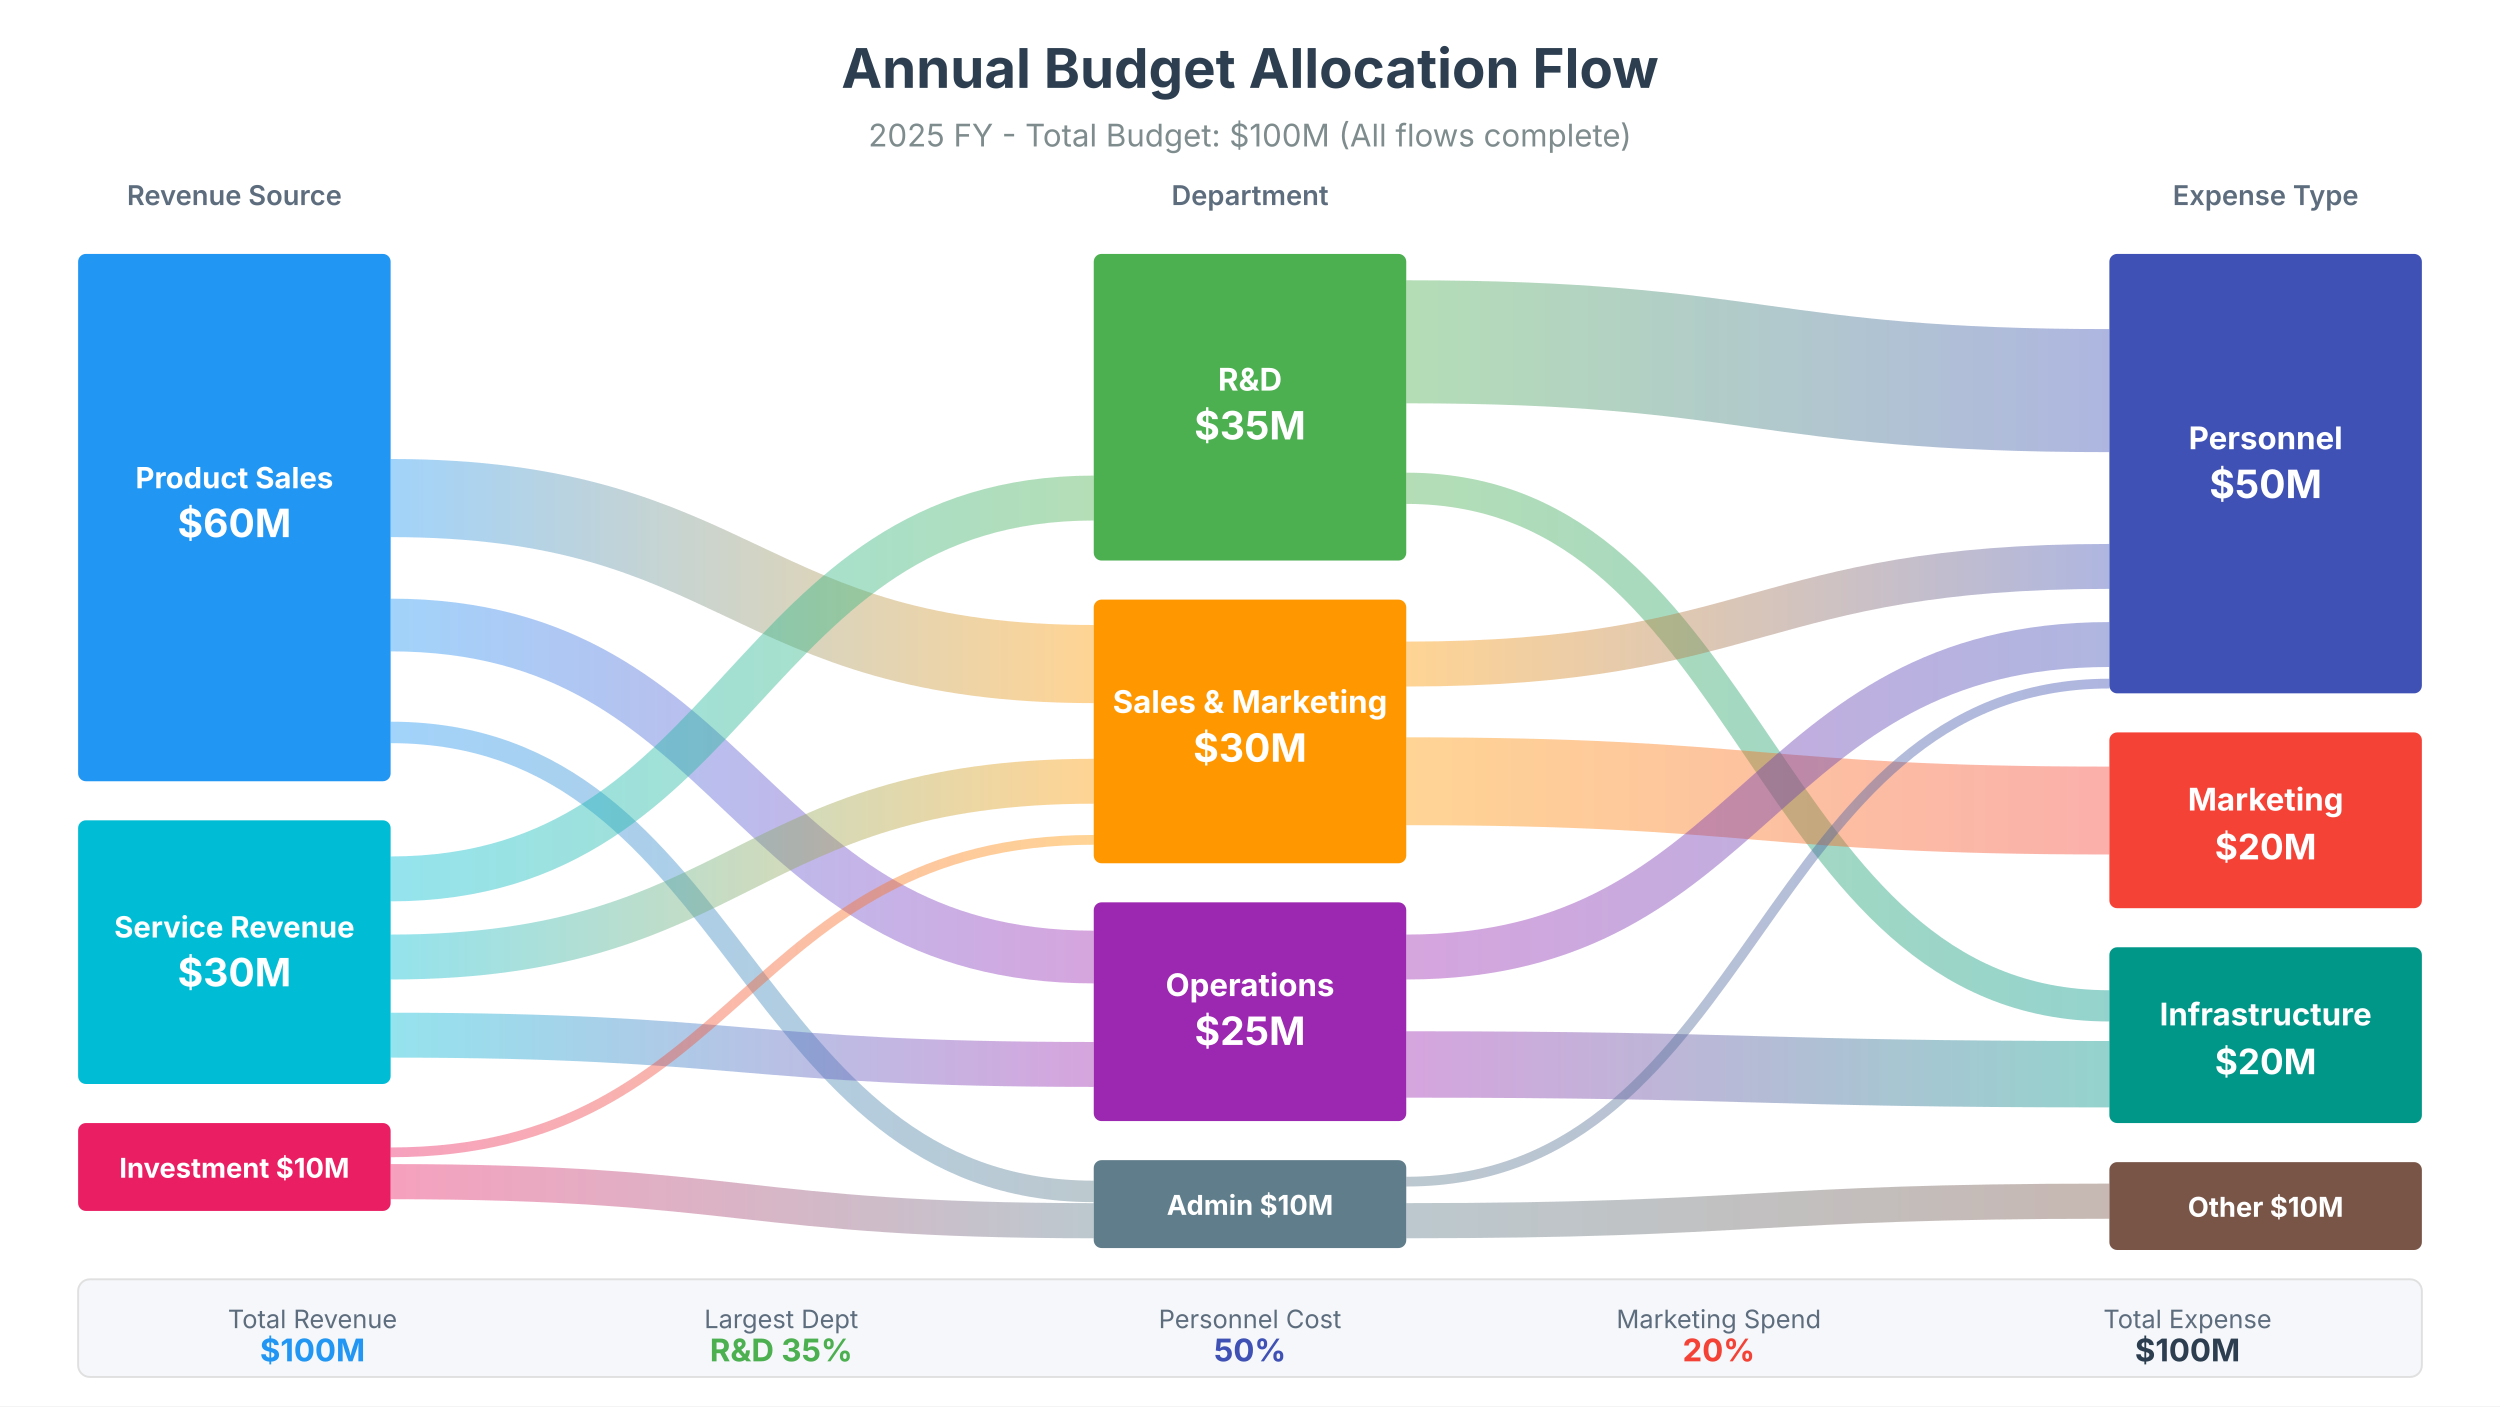
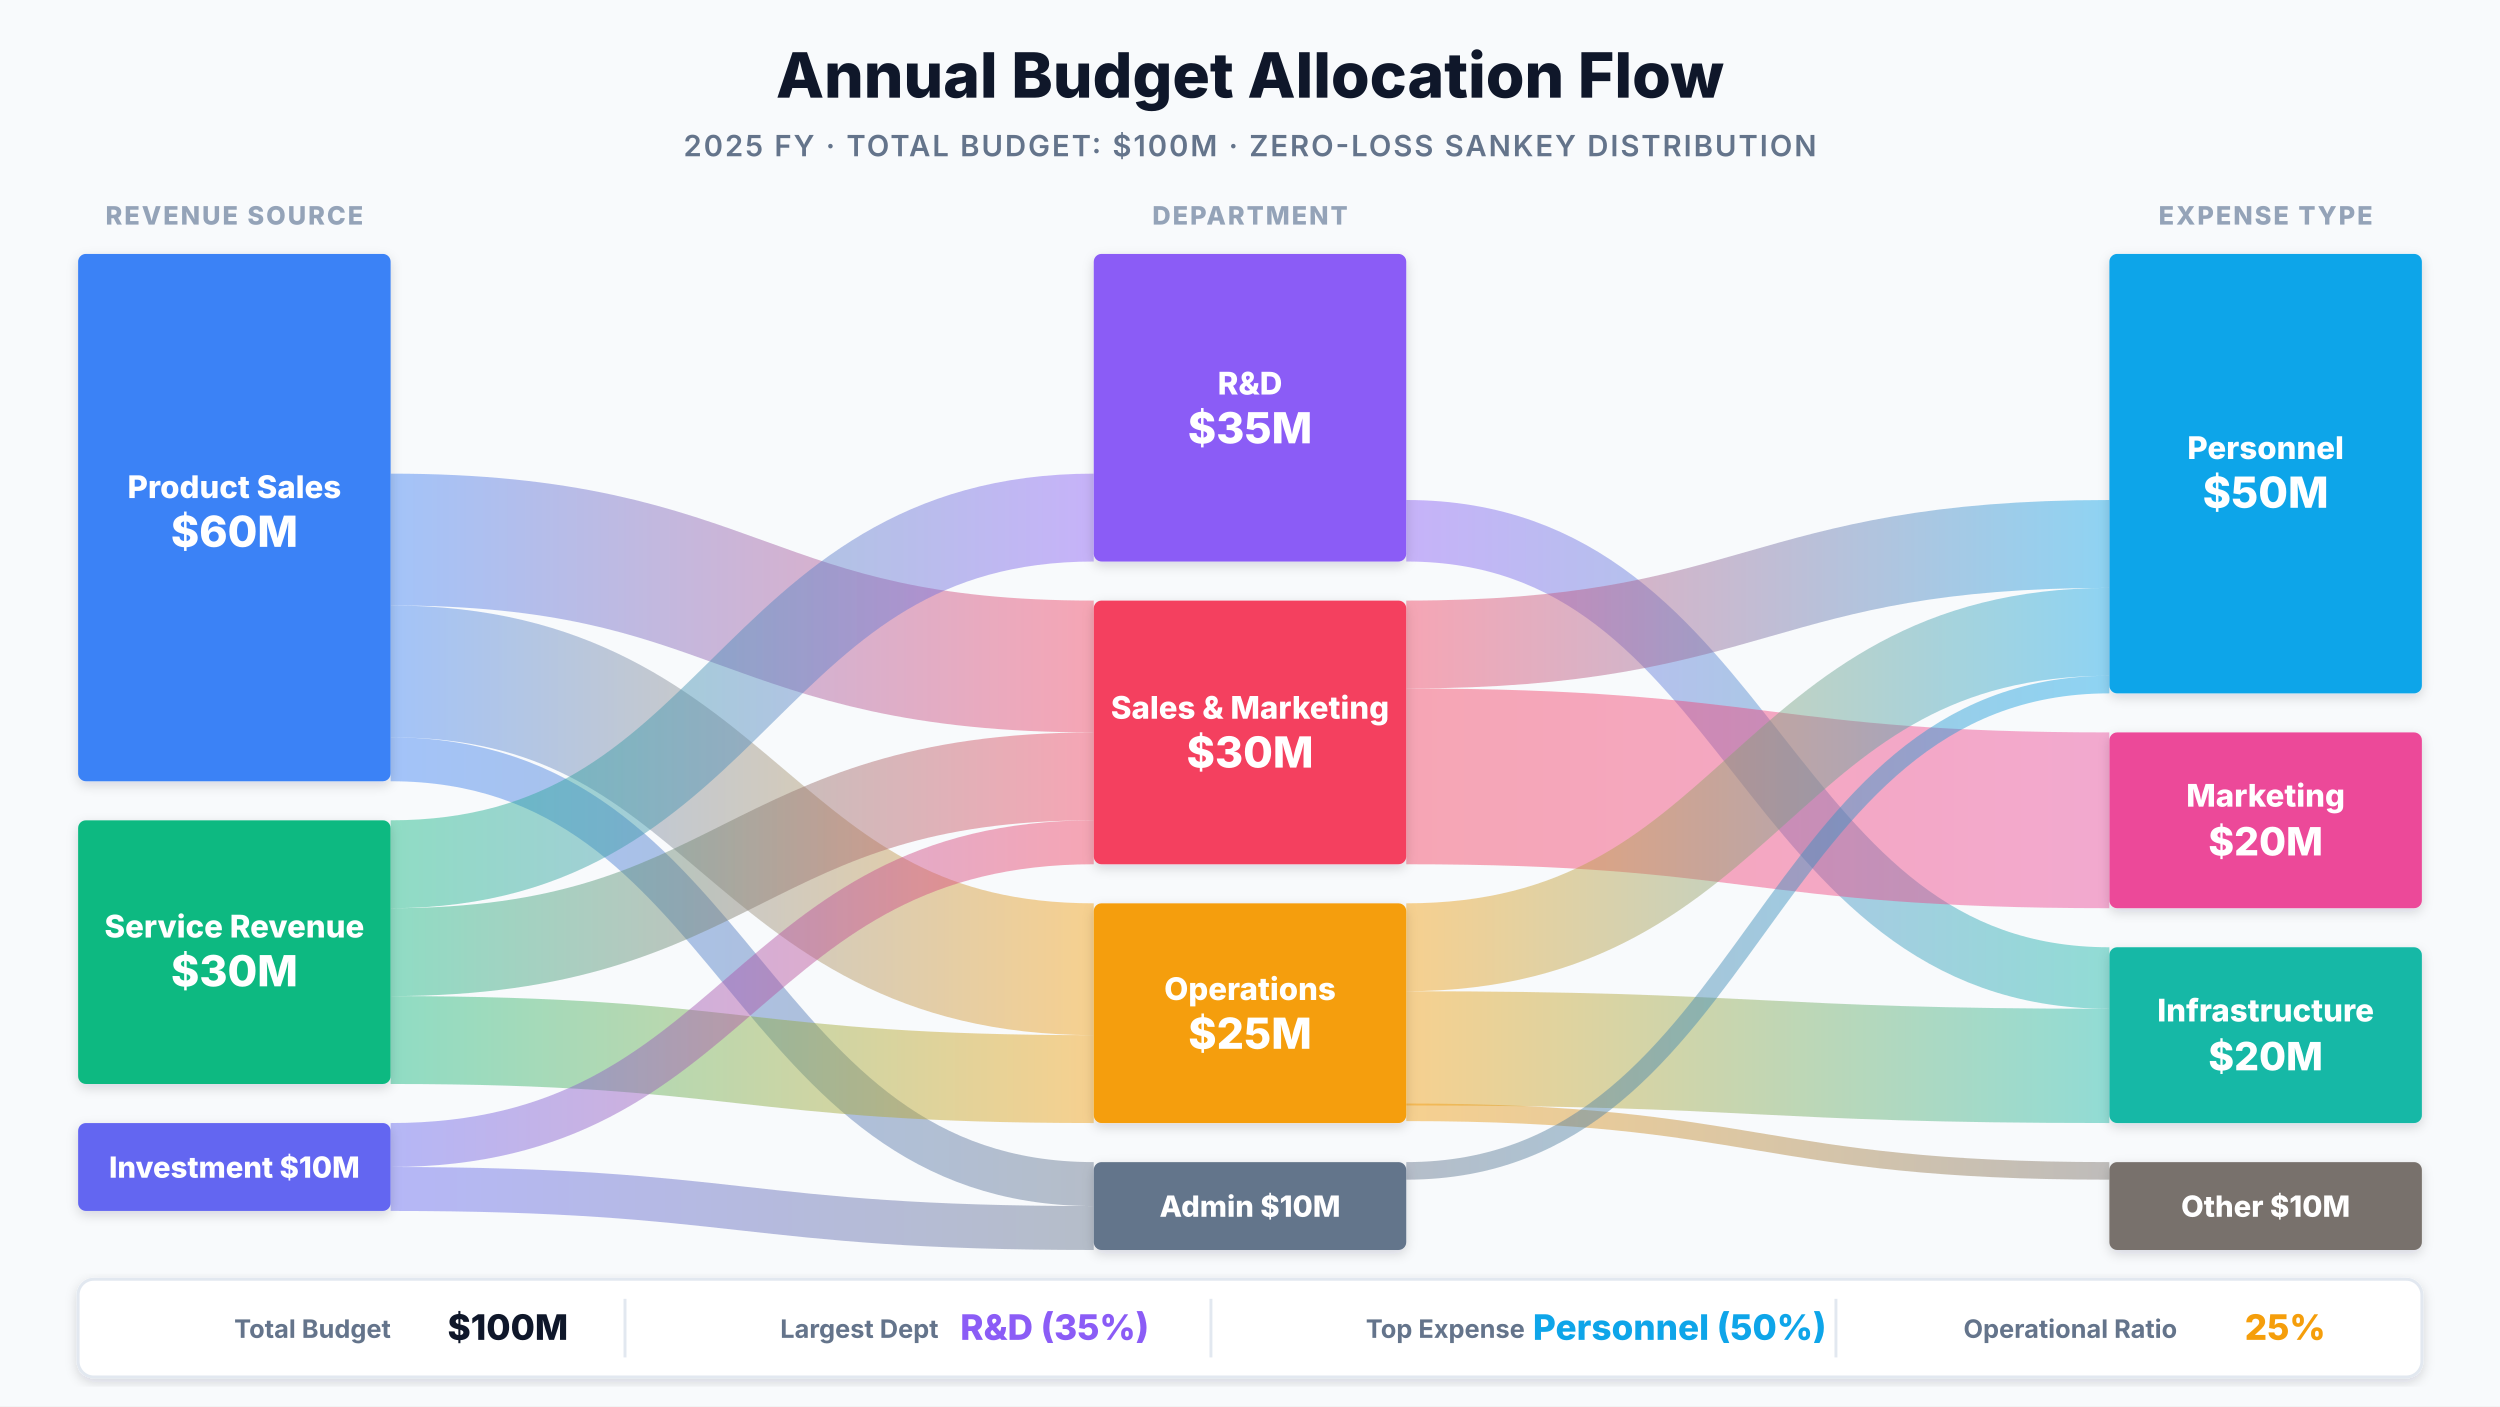
<svg xmlns="http://www.w3.org/2000/svg" viewBox="0 0 1280 720" width="1280" height="720">
  <defs>
-     <linearGradient id="flowA1" x1="0%" y1="0%" x2="100%" y2="0%">
-       <stop offset="0%" style="stop-color:#2196F3;stop-opacity:0.7" />
-       <stop offset="100%" style="stop-color:#4CAF50;stop-opacity:0.7" />
+     <filter id="nodeShadow" x="-10%" y="-10%" width="120%" height="120%">
+       <feGaussianBlur in="SourceAlpha" stdDeviation="3" />
+       <feOffset dx="0" dy="2" result="offsetblur" />
+       <feFlood flood-color="#0F172A" flood-opacity="0.15" result="shadowColor" />
+       <feComposite in="shadowColor" in2="offsetblur" operator="in" result="shadow" />
+       <feMerge>
+         <feMergeNode in="shadow" />
+         <feMergeNode in="SourceGraphic" />
+       </feMerge>
+     </filter>
+     <linearGradient id="gPR" x1="0%" y1="0%" x2="100%" y2="0%">
+       <stop offset="0%" stop-color="#3B82F6" stop-opacity="0.45" />
+       <stop offset="100%" stop-color="#8B5CF6" stop-opacity="0.45" />
    </linearGradient>
-     <linearGradient id="flowA2" x1="0%" y1="0%" x2="100%" y2="0%">
-       <stop offset="0%" style="stop-color:#2196F3;stop-opacity:0.7" />
-       <stop offset="100%" style="stop-color:#FF9800;stop-opacity:0.7" />
+     <linearGradient id="gPS" x1="0%" y1="0%" x2="100%" y2="0%">
+       <stop offset="0%" stop-color="#3B82F6" stop-opacity="0.45" />
+       <stop offset="100%" stop-color="#F43F5E" stop-opacity="0.45" />
    </linearGradient>
-     <linearGradient id="flowA3" x1="0%" y1="0%" x2="100%" y2="0%">
-       <stop offset="0%" style="stop-color:#2196F3;stop-opacity:0.7" />
-       <stop offset="100%" style="stop-color:#9C27B0;stop-opacity:0.7" />
+     <linearGradient id="gPO" x1="0%" y1="0%" x2="100%" y2="0%">
+       <stop offset="0%" stop-color="#3B82F6" stop-opacity="0.45" />
+       <stop offset="100%" stop-color="#F59E0B" stop-opacity="0.45" />
    </linearGradient>
-     <linearGradient id="flowA4" x1="0%" y1="0%" x2="100%" y2="0%">
-       <stop offset="0%" style="stop-color:#2196F3;stop-opacity:0.7" />
-       <stop offset="100%" style="stop-color:#607D8B;stop-opacity:0.7" />
+     <linearGradient id="gPA" x1="0%" y1="0%" x2="100%" y2="0%">
+       <stop offset="0%" stop-color="#3B82F6" stop-opacity="0.45" />
+       <stop offset="100%" stop-color="#64748B" stop-opacity="0.45" />
    </linearGradient>
-     <linearGradient id="flowB1" x1="0%" y1="0%" x2="100%" y2="0%">
-       <stop offset="0%" style="stop-color:#00BCD4;stop-opacity:0.7" />
-       <stop offset="100%" style="stop-color:#4CAF50;stop-opacity:0.7" />
+     <linearGradient id="gSR" x1="0%" y1="0%" x2="100%" y2="0%">
+       <stop offset="0%" stop-color="#10B981" stop-opacity="0.45" />
+       <stop offset="100%" stop-color="#8B5CF6" stop-opacity="0.45" />
    </linearGradient>
-     <linearGradient id="flowB2" x1="0%" y1="0%" x2="100%" y2="0%">
-       <stop offset="0%" style="stop-color:#00BCD4;stop-opacity:0.7" />
-       <stop offset="100%" style="stop-color:#FF9800;stop-opacity:0.7" />
+     <linearGradient id="gSS" x1="0%" y1="0%" x2="100%" y2="0%">
+       <stop offset="0%" stop-color="#10B981" stop-opacity="0.45" />
+       <stop offset="100%" stop-color="#F43F5E" stop-opacity="0.45" />
    </linearGradient>
-     <linearGradient id="flowB3" x1="0%" y1="0%" x2="100%" y2="0%">
-       <stop offset="0%" style="stop-color:#00BCD4;stop-opacity:0.7" />
-       <stop offset="100%" style="stop-color:#9C27B0;stop-opacity:0.7" />
+     <linearGradient id="gSO" x1="0%" y1="0%" x2="100%" y2="0%">
+       <stop offset="0%" stop-color="#10B981" stop-opacity="0.45" />
+       <stop offset="100%" stop-color="#F59E0B" stop-opacity="0.45" />
    </linearGradient>
-     <linearGradient id="flowC1" x1="0%" y1="0%" x2="100%" y2="0%">
-       <stop offset="0%" style="stop-color:#E91E63;stop-opacity:0.7" />
-       <stop offset="100%" style="stop-color:#FF9800;stop-opacity:0.7" />
+     <linearGradient id="gIS" x1="0%" y1="0%" x2="100%" y2="0%">
+       <stop offset="0%" stop-color="#6366F1" stop-opacity="0.45" />
+       <stop offset="100%" stop-color="#F43F5E" stop-opacity="0.45" />
    </linearGradient>
-     <linearGradient id="flowC2" x1="0%" y1="0%" x2="100%" y2="0%">
-       <stop offset="0%" style="stop-color:#E91E63;stop-opacity:0.7" />
-       <stop offset="100%" style="stop-color:#607D8B;stop-opacity:0.7" />
+     <linearGradient id="gIA" x1="0%" y1="0%" x2="100%" y2="0%">
+       <stop offset="0%" stop-color="#6366F1" stop-opacity="0.45" />
+       <stop offset="100%" stop-color="#64748B" stop-opacity="0.45" />
    </linearGradient>
-     <linearGradient id="flowD1" x1="0%" y1="0%" x2="100%" y2="0%">
-       <stop offset="0%" style="stop-color:#4CAF50;stop-opacity:0.7" />
-       <stop offset="100%" style="stop-color:#3F51B5;stop-opacity:0.7" />
+     <linearGradient id="gRP" x1="0%" y1="0%" x2="100%" y2="0%">
+       <stop offset="0%" stop-color="#8B5CF6" stop-opacity="0.45" />
+       <stop offset="100%" stop-color="#0EA5E9" stop-opacity="0.45" />
    </linearGradient>
-     <linearGradient id="flowD2" x1="0%" y1="0%" x2="100%" y2="0%">
-       <stop offset="0%" style="stop-color:#4CAF50;stop-opacity:0.7" />
-       <stop offset="100%" style="stop-color:#009688;stop-opacity:0.7" />
+     <linearGradient id="gRI" x1="0%" y1="0%" x2="100%" y2="0%">
+       <stop offset="0%" stop-color="#8B5CF6" stop-opacity="0.45" />
+       <stop offset="100%" stop-color="#14B8A6" stop-opacity="0.45" />
    </linearGradient>
-     <linearGradient id="flowE1" x1="0%" y1="0%" x2="100%" y2="0%">
-       <stop offset="0%" style="stop-color:#FF9800;stop-opacity:0.7" />
-       <stop offset="100%" style="stop-color:#3F51B5;stop-opacity:0.7" />
+     <linearGradient id="gSP" x1="0%" y1="0%" x2="100%" y2="0%">
+       <stop offset="0%" stop-color="#F43F5E" stop-opacity="0.45" />
+       <stop offset="100%" stop-color="#0EA5E9" stop-opacity="0.45" />
    </linearGradient>
-     <linearGradient id="flowE2" x1="0%" y1="0%" x2="100%" y2="0%">
-       <stop offset="0%" style="stop-color:#FF9800;stop-opacity:0.7" />
-       <stop offset="100%" style="stop-color:#F44336;stop-opacity:0.7" />
+     <linearGradient id="gSM" x1="0%" y1="0%" x2="100%" y2="0%">
+       <stop offset="0%" stop-color="#F43F5E" stop-opacity="0.45" />
+       <stop offset="100%" stop-color="#EC4899" stop-opacity="0.45" />
    </linearGradient>
-     <linearGradient id="flowF1" x1="0%" y1="0%" x2="100%" y2="0%">
-       <stop offset="0%" style="stop-color:#9C27B0;stop-opacity:0.7" />
-       <stop offset="100%" style="stop-color:#3F51B5;stop-opacity:0.7" />
+     <linearGradient id="gOP" x1="0%" y1="0%" x2="100%" y2="0%">
+       <stop offset="0%" stop-color="#F59E0B" stop-opacity="0.45" />
+       <stop offset="100%" stop-color="#0EA5E9" stop-opacity="0.45" />
    </linearGradient>
-     <linearGradient id="flowF2" x1="0%" y1="0%" x2="100%" y2="0%">
-       <stop offset="0%" style="stop-color:#9C27B0;stop-opacity:0.7" />
-       <stop offset="100%" style="stop-color:#009688;stop-opacity:0.7" />
+     <linearGradient id="gOI" x1="0%" y1="0%" x2="100%" y2="0%">
+       <stop offset="0%" stop-color="#F59E0B" stop-opacity="0.45" />
+       <stop offset="100%" stop-color="#14B8A6" stop-opacity="0.45" />
    </linearGradient>
-     <linearGradient id="flowG1" x1="0%" y1="0%" x2="100%" y2="0%">
-       <stop offset="0%" style="stop-color:#607D8B;stop-opacity:0.7" />
-       <stop offset="100%" style="stop-color:#3F51B5;stop-opacity:0.7" />
+     <linearGradient id="gOO" x1="0%" y1="0%" x2="100%" y2="0%">
+       <stop offset="0%" stop-color="#F59E0B" stop-opacity="0.45" />
+       <stop offset="100%" stop-color="#78716C" stop-opacity="0.45" />
    </linearGradient>
-     <linearGradient id="flowG2" x1="0%" y1="0%" x2="100%" y2="0%">
-       <stop offset="0%" style="stop-color:#607D8B;stop-opacity:0.7" />
-       <stop offset="100%" style="stop-color:#795548;stop-opacity:0.7" />
+     <linearGradient id="gAP" x1="0%" y1="0%" x2="100%" y2="0%">
+       <stop offset="0%" stop-color="#64748B" stop-opacity="0.45" />
+       <stop offset="100%" stop-color="#0EA5E9" stop-opacity="0.45" />
+     </linearGradient>
+     <linearGradient id="gAO" x1="0%" y1="0%" x2="100%" y2="0%">
+       <stop offset="0%" stop-color="#64748B" stop-opacity="0.45" />
+       <stop offset="100%" stop-color="#78716C" stop-opacity="0.45" />
    </linearGradient>
  </defs>
-   <rect width="1280" height="720" fill="#FFFFFF" />
-   <text x="640" y="45" font-family="-apple-system, BlinkMacSystemFont, 'Segoe UI', 'PingFang SC', 'Microsoft YaHei', sans-serif" font-size="28" font-weight="bold" fill="#2C3E50" text-anchor="middle">
-     <tspan>Annual Budget Allocation Flow</tspan>
-   </text>
-   <text x="640" y="75" font-family="-apple-system, BlinkMacSystemFont, 'Segoe UI', 'PingFang SC', 'Microsoft YaHei', sans-serif" font-size="16" fill="#7F8C8D" text-anchor="middle">
-     <tspan>2025 FY - Total Budget: $100M (All flows complete)</tspan>
-   </text>
-   <text x="120" y="105" font-family="-apple-system, BlinkMacSystemFont, 'Segoe UI', sans-serif" font-size="14" font-weight="600" fill="#5D6D7E" text-anchor="middle">
-     <tspan>Revenue Source</tspan>
-   </text>
-   <text x="640" y="105" font-family="-apple-system, BlinkMacSystemFont, 'Segoe UI', sans-serif" font-size="14" font-weight="600" fill="#5D6D7E" text-anchor="middle">
-     <tspan>Department</tspan>
-   </text>
-   <text x="1160" y="105" font-family="-apple-system, BlinkMacSystemFont, 'Segoe UI', sans-serif" font-size="14" font-weight="600" fill="#5D6D7E" text-anchor="middle">
-     <tspan>Expense Type</tspan>
-   </text>
-   <rect x="40" y="130" width="160" height="270" rx="4" fill="#2196F3" />
-   <text x="120" y="250" font-family="-apple-system, BlinkMacSystemFont, 'Segoe UI', sans-serif" font-size="15" font-weight="bold" fill="#FFFFFF" text-anchor="middle">
-     <tspan>Product Sales</tspan>
-   </text>
-   <text x="120" y="275" font-family="-apple-system, BlinkMacSystemFont, 'Segoe UI', sans-serif" font-size="20" font-weight="bold" fill="#FFFFFF" text-anchor="middle">
-     <tspan>$60M</tspan>
-   </text>
-   <rect x="40" y="420" width="160" height="135" rx="4" fill="#00BCD4" />
-   <text x="120" y="480" font-family="-apple-system, BlinkMacSystemFont, 'Segoe UI', sans-serif" font-size="15" font-weight="bold" fill="#FFFFFF" text-anchor="middle">
-     <tspan>Service Revenue</tspan>
-   </text>
-   <text x="120" y="505" font-family="-apple-system, BlinkMacSystemFont, 'Segoe UI', sans-serif" font-size="20" font-weight="bold" fill="#FFFFFF" text-anchor="middle">
-     <tspan>$30M</tspan>
-   </text>
-   <rect x="40" y="575" width="160" height="45" rx="4" fill="#E91E63" />
-   <text x="120" y="603" font-family="-apple-system, BlinkMacSystemFont, 'Segoe UI', sans-serif" font-size="14" font-weight="bold" fill="#FFFFFF" text-anchor="middle">
-     <tspan>Investment $10M</tspan>
-   </text>
-   <rect x="560" y="130" width="160" height="157" rx="4" fill="#4CAF50" />
-   <text x="640" y="200" font-family="-apple-system, BlinkMacSystemFont, 'Segoe UI', sans-serif" font-size="16" font-weight="bold" fill="#FFFFFF" text-anchor="middle">
-     <tspan>R&amp;D</tspan>
-   </text>
-   <text x="640" y="225" font-family="-apple-system, BlinkMacSystemFont, 'Segoe UI', sans-serif" font-size="20" font-weight="bold" fill="#FFFFFF" text-anchor="middle">
-     <tspan>$35M</tspan>
-   </text>
-   <rect x="560" y="307" width="160" height="135" rx="4" fill="#FF9800" />
-   <text x="640" y="365" font-family="-apple-system, BlinkMacSystemFont, 'Segoe UI', sans-serif" font-size="16" font-weight="bold" fill="#FFFFFF" text-anchor="middle">
-     <tspan>Sales &amp; Marketing</tspan>
-   </text>
-   <text x="640" y="390" font-family="-apple-system, BlinkMacSystemFont, 'Segoe UI', sans-serif" font-size="20" font-weight="bold" fill="#FFFFFF" text-anchor="middle">
-     <tspan>$30M</tspan>
-   </text>
-   <rect x="560" y="462" width="160" height="112" rx="4" fill="#9C27B0" />
-   <text x="640" y="510" font-family="-apple-system, BlinkMacSystemFont, 'Segoe UI', sans-serif" font-size="16" font-weight="bold" fill="#FFFFFF" text-anchor="middle">
-     <tspan>Operations</tspan>
-   </text>
-   <text x="640" y="535" font-family="-apple-system, BlinkMacSystemFont, 'Segoe UI', sans-serif" font-size="20" font-weight="bold" fill="#FFFFFF" text-anchor="middle">
-     <tspan>$25M</tspan>
-   </text>
-   <rect x="560" y="594" width="160" height="45" rx="4" fill="#607D8B" />
-   <text x="640" y="622" font-family="-apple-system, BlinkMacSystemFont, 'Segoe UI', sans-serif" font-size="14" font-weight="bold" fill="#FFFFFF" text-anchor="middle">
-     <tspan>Admin $10M</tspan>
-   </text>
-   <rect x="1080" y="130" width="160" height="225" rx="4" fill="#3F51B5" />
-   <text x="1160" y="230" font-family="-apple-system, BlinkMacSystemFont, 'Segoe UI', sans-serif" font-size="16" font-weight="bold" fill="#FFFFFF" text-anchor="middle">
-     <tspan>Personnel</tspan>
-   </text>
-   <text x="1160" y="255" font-family="-apple-system, BlinkMacSystemFont, 'Segoe UI', sans-serif" font-size="20" font-weight="bold" fill="#FFFFFF" text-anchor="middle">
-     <tspan>$50M</tspan>
-   </text>
-   <rect x="1080" y="375" width="160" height="90" rx="4" fill="#F44336" />
-   <text x="1160" y="415" font-family="-apple-system, BlinkMacSystemFont, 'Segoe UI', sans-serif" font-size="16" font-weight="bold" fill="#FFFFFF" text-anchor="middle">
-     <tspan>Marketing</tspan>
-   </text>
-   <text x="1160" y="440" font-family="-apple-system, BlinkMacSystemFont, 'Segoe UI', sans-serif" font-size="18" font-weight="bold" fill="#FFFFFF" text-anchor="middle">
-     <tspan>$20M</tspan>
-   </text>
-   <rect x="1080" y="485" width="160" height="90" rx="4" fill="#009688" />
-   <text x="1160" y="525" font-family="-apple-system, BlinkMacSystemFont, 'Segoe UI', sans-serif" font-size="16" font-weight="bold" fill="#FFFFFF" text-anchor="middle">
-     <tspan>Infrastructure</tspan>
-   </text>
-   <text x="1160" y="550" font-family="-apple-system, BlinkMacSystemFont, 'Segoe UI', sans-serif" font-size="18" font-weight="bold" fill="#FFFFFF" text-anchor="middle">
-     <tspan>$20M</tspan>
-   </text>
-   <rect x="1080" y="595" width="160" height="45" rx="4" fill="#795548" />
-   <text x="1160" y="623" font-family="-apple-system, BlinkMacSystemFont, 'Segoe UI', sans-serif" font-size="14" font-weight="bold" fill="#FFFFFF" text-anchor="middle">
-     <tspan>Other $10M</tspan>
-   </text>
-   <path d="M 200,175 C 380,175 380,175 560,175" fill="none" stroke="url(#flowA1)" stroke-width="56" opacity="0.6" />
-   <path d="M 200,255 C 380,255 380,340 560,340" fill="none" stroke="url(#flowA2)" stroke-width="40" opacity="0.6" />
-   <path d="M 200,320 C 380,320 380,490 560,490" fill="none" stroke="url(#flowA3)" stroke-width="27" opacity="0.6" />
-   <path d="M 200,375 C 380,375 380,610 560,610" fill="none" stroke="url(#flowA4)" stroke-width="11" opacity="0.6" />
-   <path d="M 200,450 C 380,450 380,255 560,255" fill="none" stroke="url(#flowB1)" stroke-width="23" opacity="0.6" />
-   <path d="M 200,490 C 380,490 380,400 560,400" fill="none" stroke="url(#flowB2)" stroke-width="23" opacity="0.6" />
-   <path d="M 200,530 C 380,530 380,545 560,545" fill="none" stroke="url(#flowB3)" stroke-width="23" opacity="0.6" />
-   <path d="M 200,590 C 380,590 380,430 560,430" fill="none" stroke="url(#flowC1)" stroke-width="5" opacity="0.6" />
-   <path d="M 200,605 C 380,605 380,625 560,625" fill="none" stroke="url(#flowC2)" stroke-width="18" opacity="0.6" />
-   <path d="M 720,175 C 900,175 900,200 1080,200" fill="none" stroke="url(#flowD1)" stroke-width="63" opacity="0.6" />
-   <path d="M 720,250 C 900,250 900,515 1080,515" fill="none" stroke="url(#flowD2)" stroke-width="16" opacity="0.6" />
-   <path d="M 720,340 C 900,340 900,290 1080,290" fill="none" stroke="url(#flowE1)" stroke-width="23" opacity="0.6" />
-   <path d="M 720,400 C 900,400 900,415 1080,415" fill="none" stroke="url(#flowE2)" stroke-width="45" opacity="0.6" />
-   <path d="M 720,490 C 900,490 900,330 1080,330" fill="none" stroke="url(#flowF1)" stroke-width="23" opacity="0.6" />
-   <path d="M 720,545 C 900,545 900,550 1080,550" fill="none" stroke="url(#flowF2)" stroke-width="34" opacity="0.6" />
-   <path d="M 720,605 C 900,605 900,350 1080,350" fill="none" stroke="url(#flowG1)" stroke-width="5" opacity="0.6" />
-   <path d="M 720,625 C 900,625 900,615 1080,615" fill="none" stroke="url(#flowG2)" stroke-width="18" opacity="0.6" />
+   <rect width="1280" height="720" fill="#F8FAFC" />
+   <text x="640" y="50" font-family="-apple-system, BlinkMacSystemFont, 'Segoe UI', sans-serif" font-size="32" font-weight="800" fill="#0F172A" text-anchor="middle">Annual Budget Allocation Flow</text>
+   <text x="640" y="80" font-family="-apple-system, BlinkMacSystemFont, 'Segoe UI', sans-serif" font-size="15" font-weight="600" fill="#64748B" letter-spacing="1" text-anchor="middle">2025 FY · TOTAL BUDGET: $100M · ZERO-LOSS SANKEY DISTRIBUTION</text>
+   <text x="120" y="115" font-family="-apple-system, BlinkMacSystemFont, 'Segoe UI', sans-serif" font-size="13" font-weight="800" fill="#94A3B8" letter-spacing="1" text-anchor="middle">REVENUE SOURCE</text>
+   <text x="640" y="115" font-family="-apple-system, BlinkMacSystemFont, 'Segoe UI', sans-serif" font-size="13" font-weight="800" fill="#94A3B8" letter-spacing="1" text-anchor="middle">DEPARTMENT</text>
+   <text x="1160" y="115" font-family="-apple-system, BlinkMacSystemFont, 'Segoe UI', sans-serif" font-size="13" font-weight="800" fill="#94A3B8" letter-spacing="1" text-anchor="middle">EXPENSE TYPE</text>
+   <g>
+     <path d="M 200 186.25 C 380 186.25, 380 186.25, 560 186.25" fill="none" stroke="url(#gPR)" stroke-width="112.5" />
+     <path d="M 200 276.25 C 380 276.25, 380 341.25, 560 341.25" fill="none" stroke="url(#gPS)" stroke-width="67.5" />
+     <path d="M 200 343.75 C 380 343.75, 380 496.25, 560 496.25" fill="none" stroke="url(#gPO)" stroke-width="67.5" />
+     <path d="M 200 388.75 C 380 388.75, 380 606.25, 560 606.25" fill="none" stroke="url(#gPA)" stroke-width="22.5" />
+     <path d="M 200 442.5 C 380 442.5, 380 265, 560 265" fill="none" stroke="url(#gSR)" stroke-width="45" />
+     <path d="M 200 487.5 C 380 487.5, 380 397.5, 560 397.5" fill="none" stroke="url(#gSS)" stroke-width="45" />
+     <path d="M 200 532.5 C 380 532.5, 380 552.5, 560 552.5" fill="none" stroke="url(#gSO)" stroke-width="45" />
+     <path d="M 200 586.25 C 380 586.25, 380 431.25, 560 431.25" fill="none" stroke="url(#gIS)" stroke-width="22.5" />
+     <path d="M 200 608.75 C 380 608.75, 380 628.75, 560 628.75" fill="none" stroke="url(#gIA)" stroke-width="22.5" />
+     <path d="M 720 193 C 900 193, 900 193, 1080 193" fill="none" stroke="url(#gRP)" stroke-width="126" />
+     <path d="M 720 271.75 C 900 271.75, 900 500.75, 1080 500.75" fill="none" stroke="url(#gRI)" stroke-width="31.5" />
+     <path d="M 720 330 C 900 330, 900 278.5, 1080 278.5" fill="none" stroke="url(#gSP)" stroke-width="45" />
+     <path d="M 720 397.5 C 900 397.5, 900 420, 1080 420" fill="none" stroke="url(#gSM)" stroke-width="90" />
+     <path d="M 720 485 C 900 485, 900 323.5, 1080 323.5" fill="none" stroke="url(#gOP)" stroke-width="45" />
+     <path d="M 720 536.75 C 900 536.75, 900 545.75, 1080 545.75" fill="none" stroke="url(#gOI)" stroke-width="58.5" />
+     <path d="M 720 569.5 C 900 569.5, 900 599.5, 1080 599.5" fill="none" stroke="url(#gOO)" stroke-width="9" />
+     <path d="M 720 599.5 C 900 599.5, 900 350.5, 1080 350.5" fill="none" stroke="url(#gAP)" stroke-width="9" />
+     <path d="M 720 622 C 900 622, 900 622, 1080 622" fill="none" stroke="url(#gAO)" stroke-width="36" />
+   </g>
+   <g filter="url(#nodeShadow)">
+     <rect x="40" y="130" width="160" height="270" rx="4" fill="#3B82F6" />
+     <text x="120" y="255" font-family="-apple-system, BlinkMacSystemFont, 'Segoe UI', sans-serif" font-size="16" font-weight="800" fill="#FFFFFF" text-anchor="middle">Product Sales</text>
+     <text x="120" y="280" font-family="-apple-system, BlinkMacSystemFont, 'Segoe UI', sans-serif" font-size="22" font-weight="800" fill="#FFFFFF" text-anchor="middle">$60M</text>
+     <rect x="40" y="420" width="160" height="135" rx="4" fill="#10B981" />
+     <text x="120" y="480" font-family="-apple-system, BlinkMacSystemFont, 'Segoe UI', sans-serif" font-size="16" font-weight="800" fill="#FFFFFF" text-anchor="middle">Service Revenue</text>
+     <text x="120" y="505" font-family="-apple-system, BlinkMacSystemFont, 'Segoe UI', sans-serif" font-size="22" font-weight="800" fill="#FFFFFF" text-anchor="middle">$30M</text>
+     <rect x="40" y="575" width="160" height="45" rx="4" fill="#6366F1" />
+     <text x="120" y="603" font-family="-apple-system, BlinkMacSystemFont, 'Segoe UI', sans-serif" font-size="15" font-weight="800" fill="#FFFFFF" text-anchor="middle">Investment $10M</text>
+   </g>
+   <g filter="url(#nodeShadow)">
+     <rect x="560" y="130" width="160" height="157.5" rx="4" fill="#8B5CF6" />
+     <text x="640" y="202" font-family="-apple-system, BlinkMacSystemFont, 'Segoe UI', sans-serif" font-size="16" font-weight="800" fill="#FFFFFF" text-anchor="middle">R&amp;D</text>
+     <text x="640" y="227" font-family="-apple-system, BlinkMacSystemFont, 'Segoe UI', sans-serif" font-size="22" font-weight="800" fill="#FFFFFF" text-anchor="middle">$35M</text>
+     <rect x="560" y="307.5" width="160" height="135" rx="4" fill="#F43F5E" />
+     <text x="640" y="368" font-family="-apple-system, BlinkMacSystemFont, 'Segoe UI', sans-serif" font-size="16" font-weight="800" fill="#FFFFFF" text-anchor="middle">Sales &amp; Marketing</text>
+     <text x="640" y="393" font-family="-apple-system, BlinkMacSystemFont, 'Segoe UI', sans-serif" font-size="22" font-weight="800" fill="#FFFFFF" text-anchor="middle">$30M</text>
+     <rect x="560" y="462.5" width="160" height="112.5" rx="4" fill="#F59E0B" />
+     <text x="640" y="512" font-family="-apple-system, BlinkMacSystemFont, 'Segoe UI', sans-serif" font-size="16" font-weight="800" fill="#FFFFFF" text-anchor="middle">Operations</text>
+     <text x="640" y="537" font-family="-apple-system, BlinkMacSystemFont, 'Segoe UI', sans-serif" font-size="22" font-weight="800" fill="#FFFFFF" text-anchor="middle">$25M</text>
+     <rect x="560" y="595" width="160" height="45" rx="4" fill="#64748B" />
+     <text x="640" y="623" font-family="-apple-system, BlinkMacSystemFont, 'Segoe UI', sans-serif" font-size="15" font-weight="800" fill="#FFFFFF" text-anchor="middle">Admin $10M</text>
+   </g>
+   <g filter="url(#nodeShadow)">
+     <rect x="1080" y="130" width="160" height="225" rx="4" fill="#0EA5E9" />
+     <text x="1160" y="235" font-family="-apple-system, BlinkMacSystemFont, 'Segoe UI', sans-serif" font-size="16" font-weight="800" fill="#FFFFFF" text-anchor="middle">Personnel</text>
+     <text x="1160" y="260" font-family="-apple-system, BlinkMacSystemFont, 'Segoe UI', sans-serif" font-size="22" font-weight="800" fill="#FFFFFF" text-anchor="middle">$50M</text>
+     <rect x="1080" y="375" width="160" height="90" rx="4" fill="#EC4899" />
+     <text x="1160" y="413" font-family="-apple-system, BlinkMacSystemFont, 'Segoe UI', sans-serif" font-size="16" font-weight="800" fill="#FFFFFF" text-anchor="middle">Marketing</text>
+     <text x="1160" y="438" font-family="-apple-system, BlinkMacSystemFont, 'Segoe UI', sans-serif" font-size="20" font-weight="800" fill="#FFFFFF" text-anchor="middle">$20M</text>
+     <rect x="1080" y="485" width="160" height="90" rx="4" fill="#14B8A6" />
+     <text x="1160" y="523" font-family="-apple-system, BlinkMacSystemFont, 'Segoe UI', sans-serif" font-size="16" font-weight="800" fill="#FFFFFF" text-anchor="middle">Infrastructure</text>
+     <text x="1160" y="548" font-family="-apple-system, BlinkMacSystemFont, 'Segoe UI', sans-serif" font-size="20" font-weight="800" fill="#FFFFFF" text-anchor="middle">$20M</text>
+     <rect x="1080" y="595" width="160" height="45" rx="4" fill="#78716C" />
+     <text x="1160" y="623" font-family="-apple-system, BlinkMacSystemFont, 'Segoe UI', sans-serif" font-size="15" font-weight="800" fill="#FFFFFF" text-anchor="middle">Other $10M</text>
+   </g>
  <g id="stats">
-     <rect x="40" y="655" width="1200" height="50" rx="6" fill="#F5F7FA" stroke="#E0E0E0" stroke-width="1" />
-     <text x="160" y="680" font-family="-apple-system, BlinkMacSystemFont, 'Segoe UI', sans-serif" font-size="13" fill="#5D6D7E" text-anchor="middle">
-       <tspan>Total Revenue</tspan>
-     </text>
-     <text x="160" y="697" font-family="-apple-system, BlinkMacSystemFont, 'Segoe UI', sans-serif" font-size="16" font-weight="bold" fill="#2196F3" text-anchor="middle">
-       <tspan>$100M</tspan>
-     </text>
-     <text x="400" y="680" font-family="-apple-system, BlinkMacSystemFont, 'Segoe UI', sans-serif" font-size="13" fill="#5D6D7E" text-anchor="middle">
-       <tspan>Largest Dept</tspan>
-     </text>
-     <text x="400" y="697" font-family="-apple-system, BlinkMacSystemFont, 'Segoe UI', sans-serif" font-size="16" font-weight="bold" fill="#4CAF50" text-anchor="middle">
-       <tspan>R&amp;D 35%</tspan>
-     </text>
-     <text x="640" y="680" font-family="-apple-system, BlinkMacSystemFont, 'Segoe UI', sans-serif" font-size="13" fill="#5D6D7E" text-anchor="middle">
-       <tspan>Personnel Cost</tspan>
-     </text>
-     <text x="640" y="697" font-family="-apple-system, BlinkMacSystemFont, 'Segoe UI', sans-serif" font-size="16" font-weight="bold" fill="#3F51B5" text-anchor="middle">
-       <tspan>50%</tspan>
-     </text>
-     <text x="880" y="680" font-family="-apple-system, BlinkMacSystemFont, 'Segoe UI', sans-serif" font-size="13" fill="#5D6D7E" text-anchor="middle">
-       <tspan>Marketing Spend</tspan>
-     </text>
-     <text x="880" y="697" font-family="-apple-system, BlinkMacSystemFont, 'Segoe UI', sans-serif" font-size="16" font-weight="bold" fill="#F44336" text-anchor="middle">
-       <tspan>20%</tspan>
-     </text>
-     <text x="1120" y="680" font-family="-apple-system, BlinkMacSystemFont, 'Segoe UI', sans-serif" font-size="13" fill="#5D6D7E" text-anchor="middle">
-       <tspan>Total Expense</tspan>
-     </text>
-     <text x="1120" y="697" font-family="-apple-system, BlinkMacSystemFont, 'Segoe UI', sans-serif" font-size="16" font-weight="bold" fill="#2C3E50" text-anchor="middle">
-       <tspan>$100M</tspan>
-     </text>
+     <rect x="40" y="655" width="1200" height="50" rx="8" fill="#FFFFFF" stroke="#E2E8F0" stroke-width="1.5" filter="url(#nodeShadow)" />
+     <text x="160" y="685" font-family="-apple-system, BlinkMacSystemFont, 'Segoe UI', sans-serif" font-size="13" font-weight="700" fill="#64748B" text-anchor="middle">Total Budget</text>
+     <text x="260" y="686" font-family="-apple-system, BlinkMacSystemFont, 'Segoe UI', sans-serif" font-size="18" font-weight="800" fill="#0F172A" text-anchor="middle">$100M</text>
+     <line x1="320" y1="665" x2="320" y2="695" stroke="#E2E8F0" stroke-width="1.5" />
+     <text x="440" y="685" font-family="-apple-system, BlinkMacSystemFont, 'Segoe UI', sans-serif" font-size="13" font-weight="700" fill="#64748B" text-anchor="middle">Largest Dept</text>
+     <text x="540" y="686" font-family="-apple-system, BlinkMacSystemFont, 'Segoe UI', sans-serif" font-size="18" font-weight="800" fill="#8B5CF6" text-anchor="middle">R&amp;D (35%)</text>
+     <line x1="620" y1="665" x2="620" y2="695" stroke="#E2E8F0" stroke-width="1.5" />
+     <text x="740" y="685" font-family="-apple-system, BlinkMacSystemFont, 'Segoe UI', sans-serif" font-size="13" font-weight="700" fill="#64748B" text-anchor="middle">Top Expense</text>
+     <text x="860" y="686" font-family="-apple-system, BlinkMacSystemFont, 'Segoe UI', sans-serif" font-size="18" font-weight="800" fill="#0EA5E9" text-anchor="middle">Personnel (50%)</text>
+     <line x1="940" y1="665" x2="940" y2="695" stroke="#E2E8F0" stroke-width="1.5" />
+     <text x="1060" y="685" font-family="-apple-system, BlinkMacSystemFont, 'Segoe UI', sans-serif" font-size="13" font-weight="700" fill="#64748B" text-anchor="middle">Operational Ratio</text>
+     <text x="1170" y="686" font-family="-apple-system, BlinkMacSystemFont, 'Segoe UI', sans-serif" font-size="18" font-weight="800" fill="#F59E0B" text-anchor="middle">25%</text>
  </g>
</svg>
